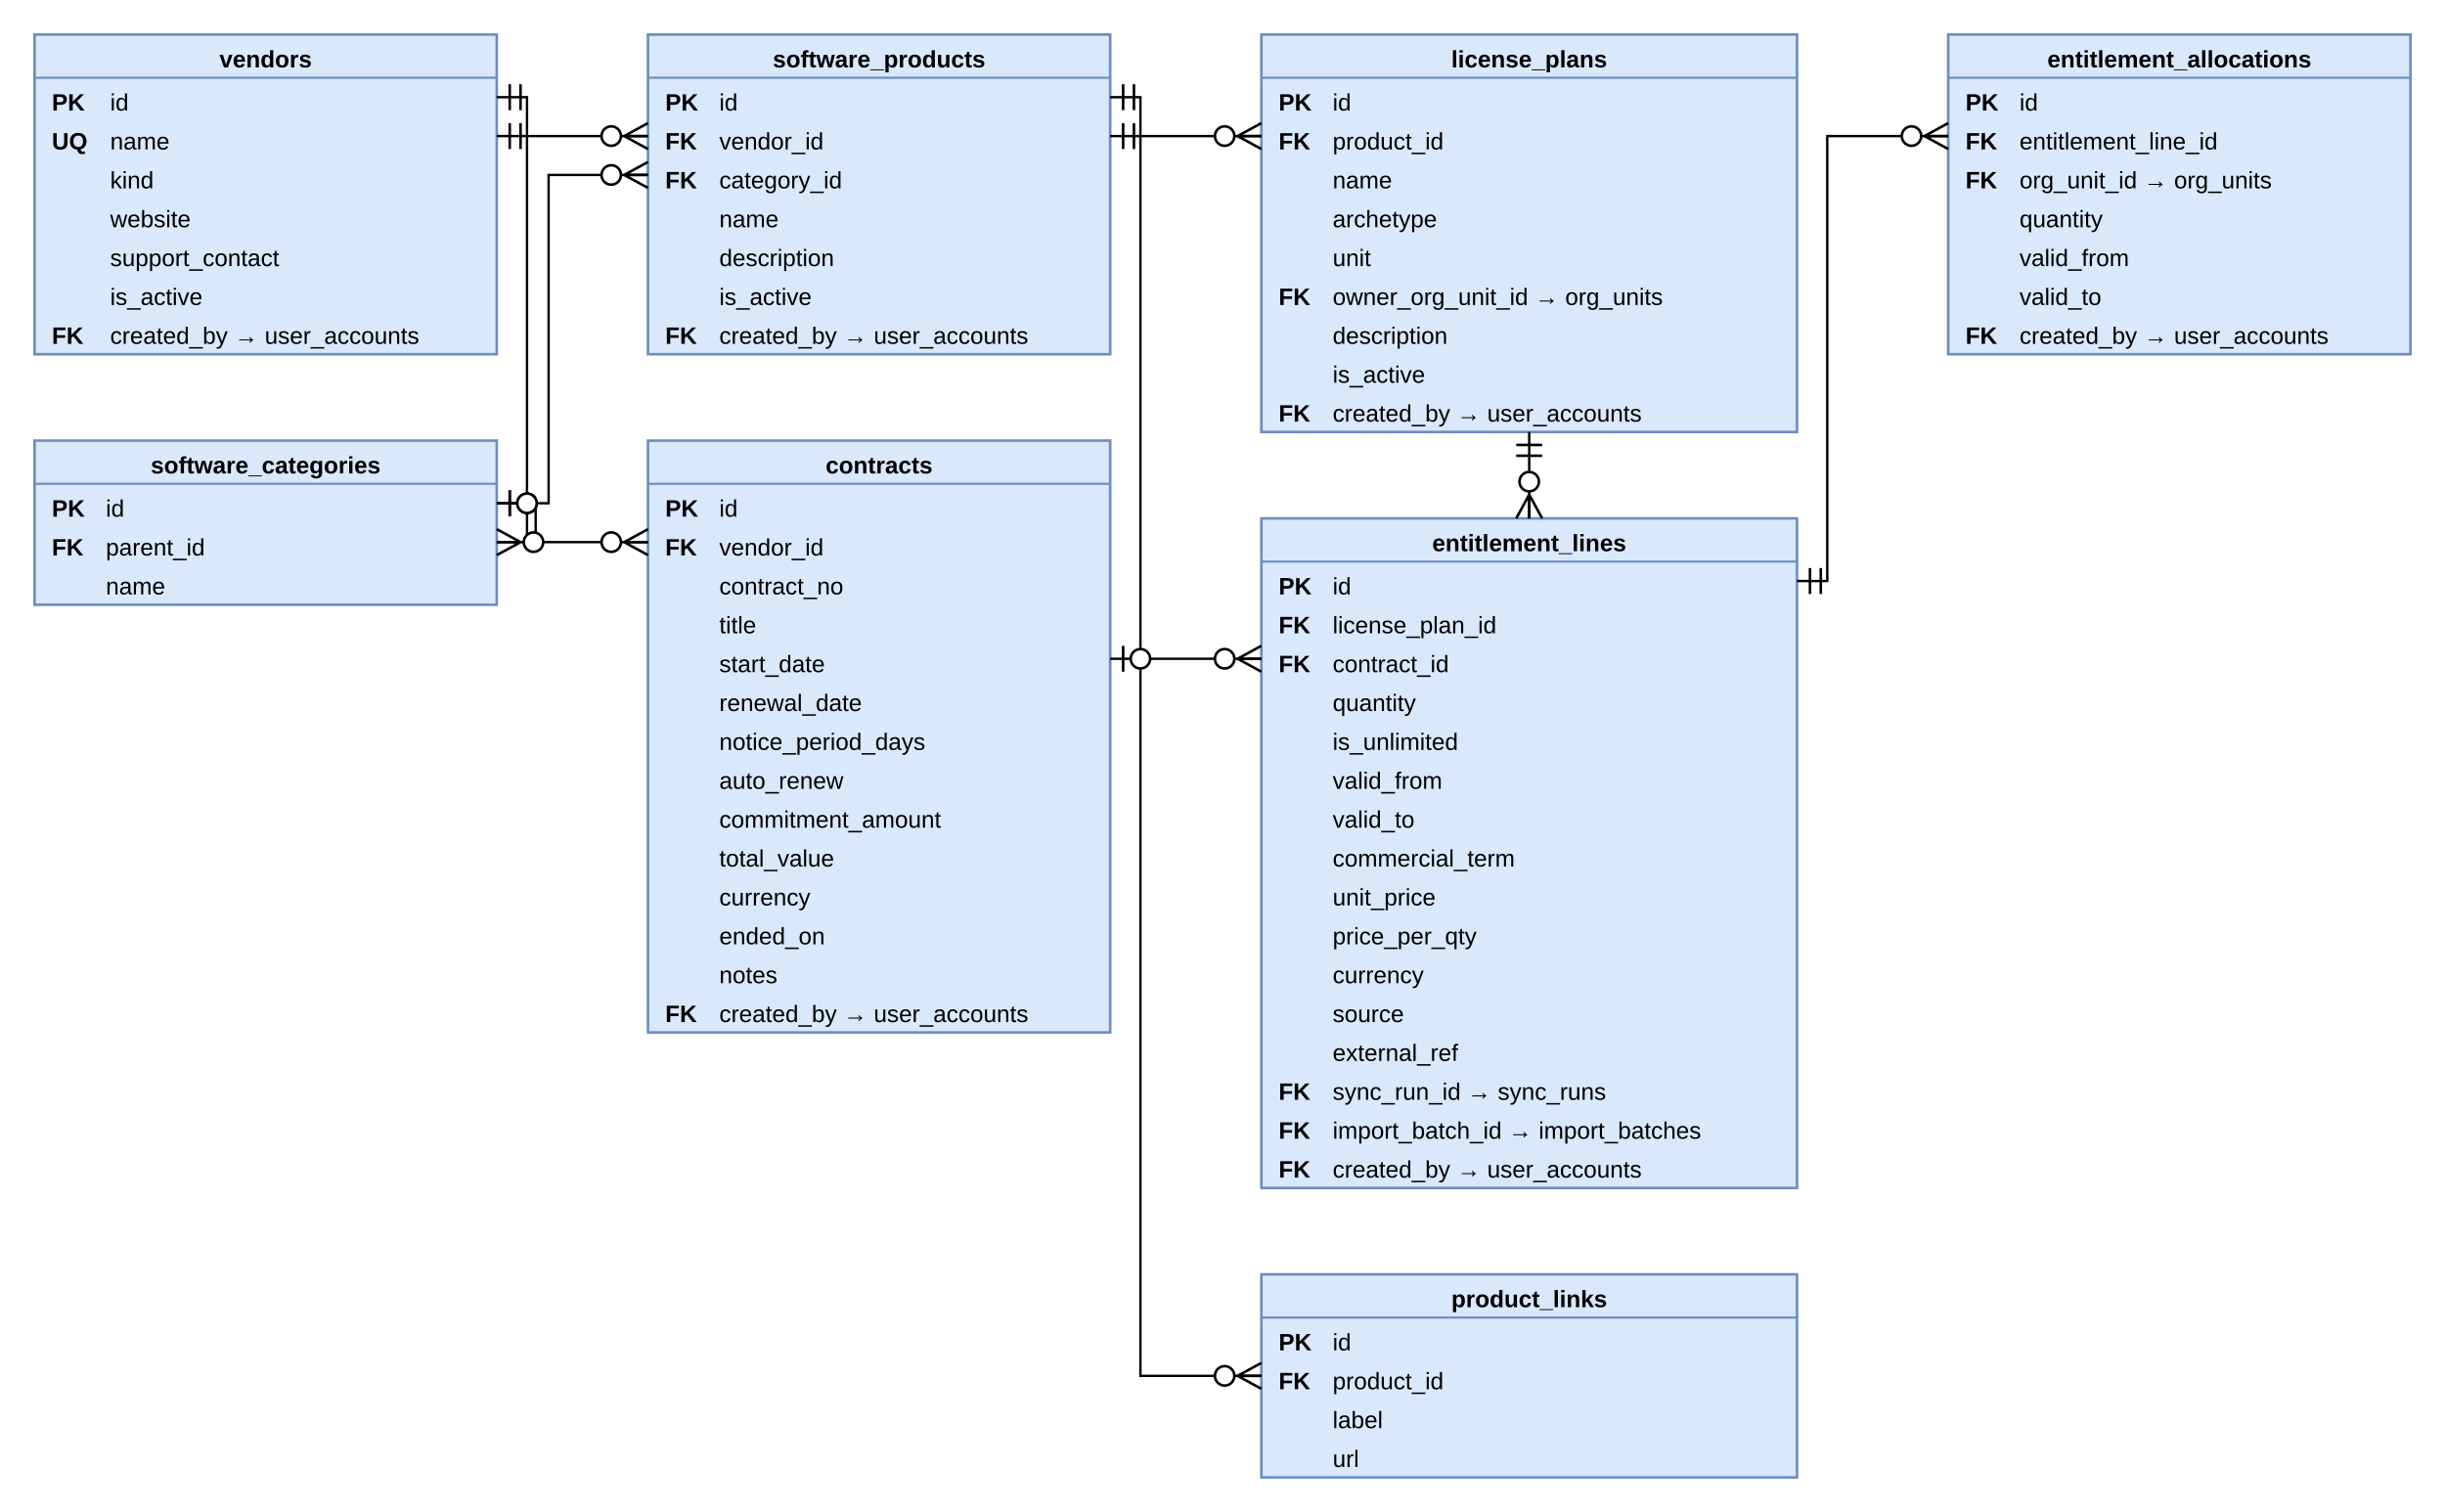
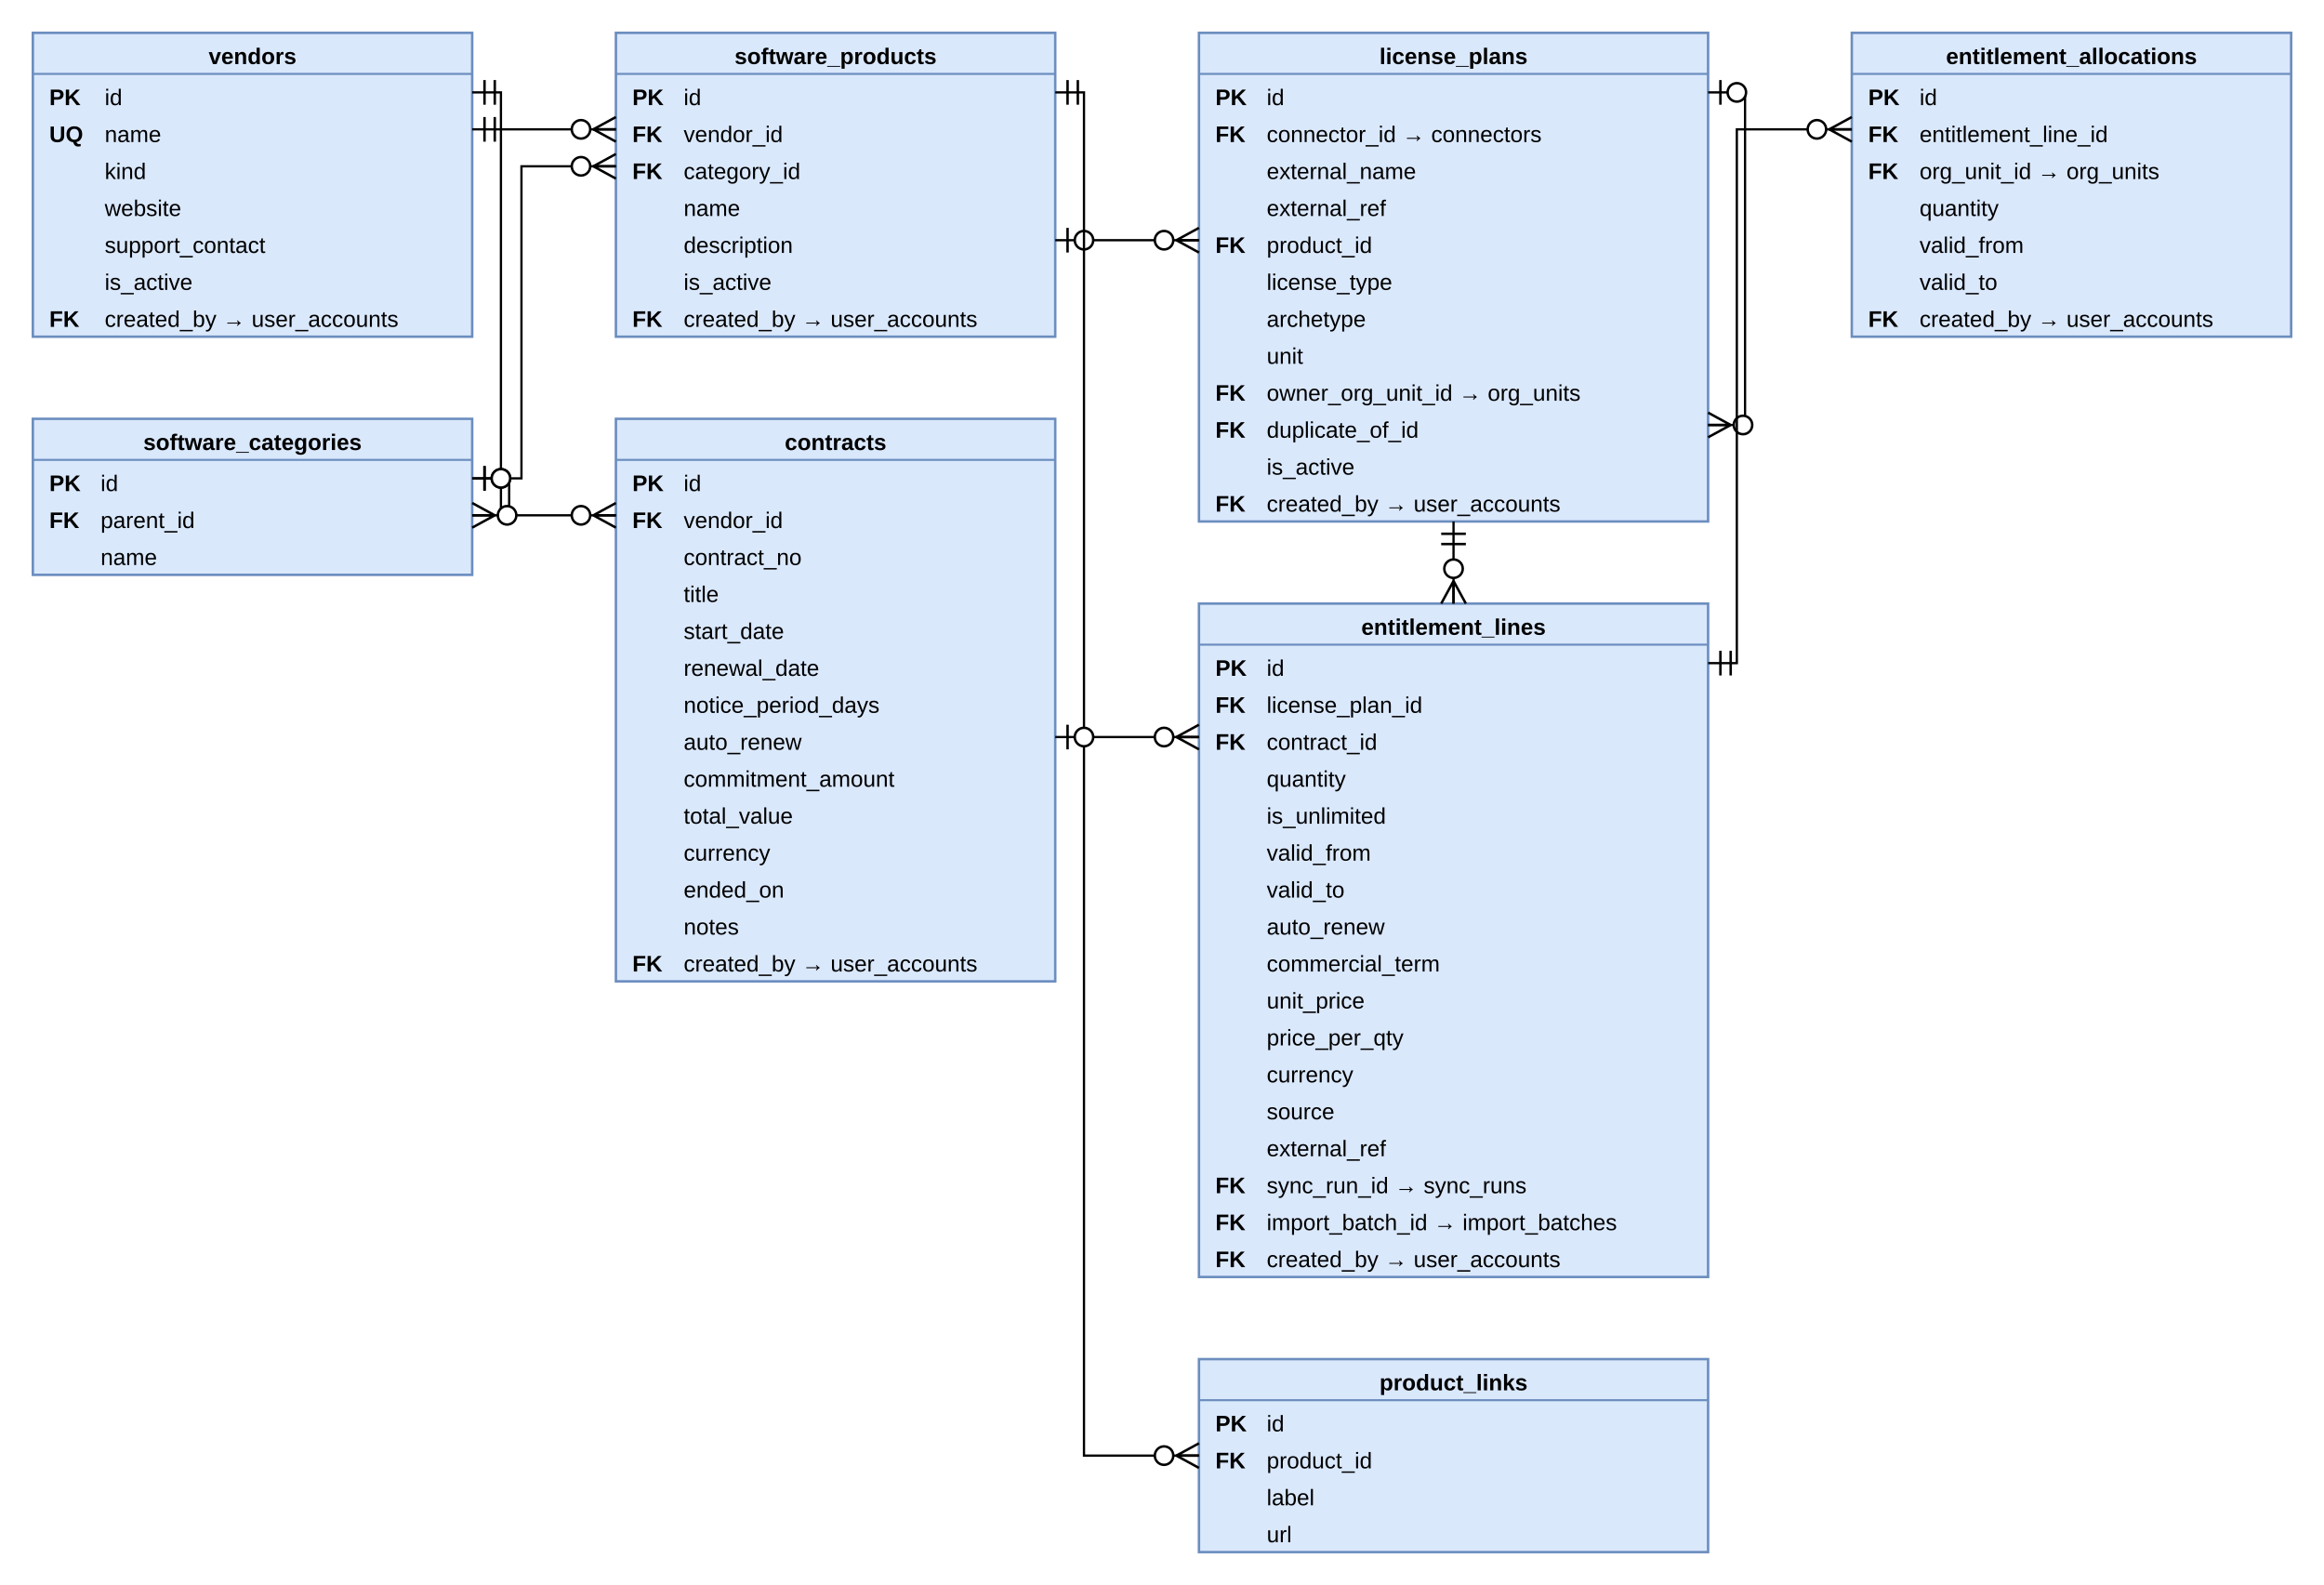
- <svg xmlns="http://www.w3.org/2000/svg" width="1132" height="700" viewBox="0 0 1132 700" font-family="Liberation Sans, Arial, Helvetica, sans-serif">
+ <svg xmlns="http://www.w3.org/2000/svg" width="1132" height="772" viewBox="0 0 1132 772" font-family="Liberation Sans, Arial, Helvetica, sans-serif">
  <rect width="100%" height="100%" fill="#ffffff" />
  <g transform="translate(-4.0,-4.0)">
    <rect x="20" y="20" width="214.0" height="148" fill="#DAE8FC" stroke="#6C8EBF" stroke-width="1.2" />
    <text x="127.0" y="35.2" font-size="11" fill="#000000" text-anchor="middle" font-weight="bold" xml:space="preserve">vendors</text>
    <line x1="20" y1="40" x2="234.0" y2="40" stroke="#6C8EBF" stroke-width="1" />
    <text x="28.0" y="55.2" font-size="11" fill="#000000" text-anchor="start" font-weight="bold" xml:space="preserve">PK</text>
    <text x="55.0" y="55.2" font-size="11" fill="#000000" text-anchor="start" xml:space="preserve">id</text>
    <text x="28.0" y="73.2" font-size="11" fill="#000000" text-anchor="start" font-weight="bold" xml:space="preserve">UQ</text>
    <text x="55.0" y="73.2" font-size="11" fill="#000000" text-anchor="start" xml:space="preserve">name</text>
    <text x="55.0" y="91.2" font-size="11" fill="#000000" text-anchor="start" xml:space="preserve">kind</text>
    <text x="55.0" y="109.2" font-size="11" fill="#000000" text-anchor="start" xml:space="preserve">website</text>
    <text x="55.0" y="127.2" font-size="11" fill="#000000" text-anchor="start" xml:space="preserve">support_contact</text>
    <text x="55.0" y="145.2" font-size="11" fill="#000000" text-anchor="start" xml:space="preserve">is_active</text>
    <text x="28.0" y="163.2" font-size="11" fill="#000000" text-anchor="start" font-weight="bold" xml:space="preserve">FK</text>
    <text x="55.0" y="163.2" font-size="11" fill="#000000" text-anchor="start" xml:space="preserve">created_by → user_accounts</text>
    <rect x="20" y="208" width="214.0" height="76" fill="#DAE8FC" stroke="#6C8EBF" stroke-width="1.2" />
    <text x="127.0" y="223.2" font-size="11" fill="#000000" text-anchor="middle" font-weight="bold" xml:space="preserve">software_categories</text>
    <line x1="20" y1="228" x2="234.0" y2="228" stroke="#6C8EBF" stroke-width="1" />
    <text x="28.0" y="243.2" font-size="11" fill="#000000" text-anchor="start" font-weight="bold" xml:space="preserve">PK</text>
    <text x="53.0" y="243.2" font-size="11" fill="#000000" text-anchor="start" xml:space="preserve">id</text>
    <text x="28.0" y="261.2" font-size="11" fill="#000000" text-anchor="start" font-weight="bold" xml:space="preserve">FK</text>
    <text x="53.0" y="261.2" font-size="11" fill="#000000" text-anchor="start" xml:space="preserve">parent_id</text>
    <text x="53.0" y="279.2" font-size="11" fill="#000000" text-anchor="start" xml:space="preserve">name</text>
    <rect x="304.0" y="20" width="214.0" height="148" fill="#DAE8FC" stroke="#6C8EBF" stroke-width="1.2" />
    <text x="411.0" y="35.2" font-size="11" fill="#000000" text-anchor="middle" font-weight="bold" xml:space="preserve">software_products</text>
    <line x1="304.0" y1="40" x2="518.0" y2="40" stroke="#6C8EBF" stroke-width="1" />
    <text x="312.0" y="55.2" font-size="11" fill="#000000" text-anchor="start" font-weight="bold" xml:space="preserve">PK</text>
    <text x="337.0" y="55.2" font-size="11" fill="#000000" text-anchor="start" xml:space="preserve">id</text>
    <text x="312.0" y="73.2" font-size="11" fill="#000000" text-anchor="start" font-weight="bold" xml:space="preserve">FK</text>
    <text x="337.0" y="73.2" font-size="11" fill="#000000" text-anchor="start" xml:space="preserve">vendor_id</text>
    <text x="312.0" y="91.2" font-size="11" fill="#000000" text-anchor="start" font-weight="bold" xml:space="preserve">FK</text>
    <text x="337.0" y="91.2" font-size="11" fill="#000000" text-anchor="start" xml:space="preserve">category_id</text>
    <text x="337.0" y="109.2" font-size="11" fill="#000000" text-anchor="start" xml:space="preserve">name</text>
    <text x="337.0" y="127.2" font-size="11" fill="#000000" text-anchor="start" xml:space="preserve">description</text>
    <text x="337.0" y="145.2" font-size="11" fill="#000000" text-anchor="start" xml:space="preserve">is_active</text>
    <text x="312.0" y="163.2" font-size="11" fill="#000000" text-anchor="start" font-weight="bold" xml:space="preserve">FK</text>
    <text x="337.0" y="163.2" font-size="11" fill="#000000" text-anchor="start" xml:space="preserve">created_by → user_accounts</text>
    <rect x="304.0" y="208" width="214.0" height="274" fill="#DAE8FC" stroke="#6C8EBF" stroke-width="1.2" />
    <text x="411.0" y="223.2" font-size="11" fill="#000000" text-anchor="middle" font-weight="bold" xml:space="preserve">contracts</text>
    <line x1="304.0" y1="228" x2="518.0" y2="228" stroke="#6C8EBF" stroke-width="1" />
    <text x="312.0" y="243.2" font-size="11" fill="#000000" text-anchor="start" font-weight="bold" xml:space="preserve">PK</text>
    <text x="337.0" y="243.2" font-size="11" fill="#000000" text-anchor="start" xml:space="preserve">id</text>
    <text x="312.0" y="261.2" font-size="11" fill="#000000" text-anchor="start" font-weight="bold" xml:space="preserve">FK</text>
    <text x="337.0" y="261.2" font-size="11" fill="#000000" text-anchor="start" xml:space="preserve">vendor_id</text>
    <text x="337.0" y="279.2" font-size="11" fill="#000000" text-anchor="start" xml:space="preserve">contract_no</text>
    <text x="337.0" y="297.2" font-size="11" fill="#000000" text-anchor="start" xml:space="preserve">title</text>
    <text x="337.0" y="315.2" font-size="11" fill="#000000" text-anchor="start" xml:space="preserve">start_date</text>
    <text x="337.0" y="333.2" font-size="11" fill="#000000" text-anchor="start" xml:space="preserve">renewal_date</text>
    <text x="337.0" y="351.2" font-size="11" fill="#000000" text-anchor="start" xml:space="preserve">notice_period_days</text>
    <text x="337.0" y="369.2" font-size="11" fill="#000000" text-anchor="start" xml:space="preserve">auto_renew</text>
    <text x="337.0" y="387.2" font-size="11" fill="#000000" text-anchor="start" xml:space="preserve">commitment_amount</text>
    <text x="337.0" y="405.2" font-size="11" fill="#000000" text-anchor="start" xml:space="preserve">total_value</text>
    <text x="337.0" y="423.2" font-size="11" fill="#000000" text-anchor="start" xml:space="preserve">currency</text>
    <text x="337.0" y="441.2" font-size="11" fill="#000000" text-anchor="start" xml:space="preserve">ended_on</text>
    <text x="337.0" y="459.2" font-size="11" fill="#000000" text-anchor="start" xml:space="preserve">notes</text>
    <text x="312.0" y="477.2" font-size="11" fill="#000000" text-anchor="start" font-weight="bold" xml:space="preserve">FK</text>
    <text x="337.0" y="477.2" font-size="11" fill="#000000" text-anchor="start" xml:space="preserve">created_by → user_accounts</text>
-     <rect x="588.0" y="20" width="248.0" height="184" fill="#DAE8FC" stroke="#6C8EBF" stroke-width="1.2" />
+     <rect x="588.0" y="20" width="248.0" height="238" fill="#DAE8FC" stroke="#6C8EBF" stroke-width="1.2" />
    <text x="712.0" y="35.2" font-size="11" fill="#000000" text-anchor="middle" font-weight="bold" xml:space="preserve">license_plans</text>
    <line x1="588.0" y1="40" x2="836.0" y2="40" stroke="#6C8EBF" stroke-width="1" />
    <text x="596.0" y="55.2" font-size="11" fill="#000000" text-anchor="start" font-weight="bold" xml:space="preserve">PK</text>
    <text x="621.0" y="55.2" font-size="11" fill="#000000" text-anchor="start" xml:space="preserve">id</text>
    <text x="596.0" y="73.2" font-size="11" fill="#000000" text-anchor="start" font-weight="bold" xml:space="preserve">FK</text>
-     <text x="621.0" y="73.2" font-size="11" fill="#000000" text-anchor="start" xml:space="preserve">product_id</text>
-     <text x="621.0" y="91.2" font-size="11" fill="#000000" text-anchor="start" xml:space="preserve">name</text>
-     <text x="621.0" y="109.2" font-size="11" fill="#000000" text-anchor="start" xml:space="preserve">archetype</text>
-     <text x="621.0" y="127.2" font-size="11" fill="#000000" text-anchor="start" xml:space="preserve">unit</text>
-     <text x="596.0" y="145.2" font-size="11" fill="#000000" text-anchor="start" font-weight="bold" xml:space="preserve">FK</text>
-     <text x="621.0" y="145.2" font-size="11" fill="#000000" text-anchor="start" xml:space="preserve">owner_org_unit_id → org_units</text>
-     <text x="621.0" y="163.2" font-size="11" fill="#000000" text-anchor="start" xml:space="preserve">description</text>
-     <text x="621.0" y="181.2" font-size="11" fill="#000000" text-anchor="start" xml:space="preserve">is_active</text>
+     <text x="621.0" y="73.2" font-size="11" fill="#000000" text-anchor="start" xml:space="preserve">connector_id → connectors</text>
+     <text x="621.0" y="91.2" font-size="11" fill="#000000" text-anchor="start" xml:space="preserve">external_name</text>
+     <text x="621.0" y="109.2" font-size="11" fill="#000000" text-anchor="start" xml:space="preserve">external_ref</text>
+     <text x="596.0" y="127.2" font-size="11" fill="#000000" text-anchor="start" font-weight="bold" xml:space="preserve">FK</text>
+     <text x="621.0" y="127.2" font-size="11" fill="#000000" text-anchor="start" xml:space="preserve">product_id</text>
+     <text x="621.0" y="145.2" font-size="11" fill="#000000" text-anchor="start" xml:space="preserve">license_type</text>
+     <text x="621.0" y="163.2" font-size="11" fill="#000000" text-anchor="start" xml:space="preserve">archetype</text>
+     <text x="621.0" y="181.2" font-size="11" fill="#000000" text-anchor="start" xml:space="preserve">unit</text>
    <text x="596.0" y="199.2" font-size="11" fill="#000000" text-anchor="start" font-weight="bold" xml:space="preserve">FK</text>
-     <text x="621.0" y="199.2" font-size="11" fill="#000000" text-anchor="start" xml:space="preserve">created_by → user_accounts</text>
-     <rect x="588.0" y="244" width="248.0" height="310" fill="#DAE8FC" stroke="#6C8EBF" stroke-width="1.2" />
-     <text x="712.0" y="259.2" font-size="11" fill="#000000" text-anchor="middle" font-weight="bold" xml:space="preserve">entitlement_lines</text>
-     <line x1="588.0" y1="264" x2="836.0" y2="264" stroke="#6C8EBF" stroke-width="1" />
-     <text x="596.0" y="279.2" font-size="11" fill="#000000" text-anchor="start" font-weight="bold" xml:space="preserve">PK</text>
-     <text x="621.0" y="279.2" font-size="11" fill="#000000" text-anchor="start" xml:space="preserve">id</text>
-     <text x="596.0" y="297.2" font-size="11" fill="#000000" text-anchor="start" font-weight="bold" xml:space="preserve">FK</text>
-     <text x="621.0" y="297.2" font-size="11" fill="#000000" text-anchor="start" xml:space="preserve">license_plan_id</text>
-     <text x="596.0" y="315.2" font-size="11" fill="#000000" text-anchor="start" font-weight="bold" xml:space="preserve">FK</text>
-     <text x="621.0" y="315.2" font-size="11" fill="#000000" text-anchor="start" xml:space="preserve">contract_id</text>
-     <text x="621.0" y="333.2" font-size="11" fill="#000000" text-anchor="start" xml:space="preserve">quantity</text>
-     <text x="621.0" y="351.2" font-size="11" fill="#000000" text-anchor="start" xml:space="preserve">is_unlimited</text>
-     <text x="621.0" y="369.2" font-size="11" fill="#000000" text-anchor="start" xml:space="preserve">valid_from</text>
-     <text x="621.0" y="387.2" font-size="11" fill="#000000" text-anchor="start" xml:space="preserve">valid_to</text>
-     <text x="621.0" y="405.2" font-size="11" fill="#000000" text-anchor="start" xml:space="preserve">commercial_term</text>
-     <text x="621.0" y="423.2" font-size="11" fill="#000000" text-anchor="start" xml:space="preserve">unit_price</text>
-     <text x="621.0" y="441.2" font-size="11" fill="#000000" text-anchor="start" xml:space="preserve">price_per_qty</text>
-     <text x="621.0" y="459.2" font-size="11" fill="#000000" text-anchor="start" xml:space="preserve">currency</text>
-     <text x="621.0" y="477.2" font-size="11" fill="#000000" text-anchor="start" xml:space="preserve">source</text>
-     <text x="621.0" y="495.2" font-size="11" fill="#000000" text-anchor="start" xml:space="preserve">external_ref</text>
-     <text x="596.0" y="513.2" font-size="11" fill="#000000" text-anchor="start" font-weight="bold" xml:space="preserve">FK</text>
-     <text x="621.0" y="513.2" font-size="11" fill="#000000" text-anchor="start" xml:space="preserve">sync_run_id → sync_runs</text>
-     <text x="596.0" y="531.2" font-size="11" fill="#000000" text-anchor="start" font-weight="bold" xml:space="preserve">FK</text>
-     <text x="621.0" y="531.2" font-size="11" fill="#000000" text-anchor="start" xml:space="preserve">import_batch_id → import_batches</text>
-     <text x="596.0" y="549.2" font-size="11" fill="#000000" text-anchor="start" font-weight="bold" xml:space="preserve">FK</text>
-     <text x="621.0" y="549.2" font-size="11" fill="#000000" text-anchor="start" xml:space="preserve">created_by → user_accounts</text>
-     <rect x="588.0" y="594" width="248.0" height="94" fill="#DAE8FC" stroke="#6C8EBF" stroke-width="1.2" />
-     <text x="712.0" y="609.2" font-size="11" fill="#000000" text-anchor="middle" font-weight="bold" xml:space="preserve">product_links</text>
-     <line x1="588.0" y1="614" x2="836.0" y2="614" stroke="#6C8EBF" stroke-width="1" />
-     <text x="596.0" y="629.2" font-size="11" fill="#000000" text-anchor="start" font-weight="bold" xml:space="preserve">PK</text>
-     <text x="621.0" y="629.2" font-size="11" fill="#000000" text-anchor="start" xml:space="preserve">id</text>
-     <text x="596.0" y="647.2" font-size="11" fill="#000000" text-anchor="start" font-weight="bold" xml:space="preserve">FK</text>
-     <text x="621.0" y="647.2" font-size="11" fill="#000000" text-anchor="start" xml:space="preserve">product_id</text>
-     <text x="621.0" y="665.2" font-size="11" fill="#000000" text-anchor="start" xml:space="preserve">label</text>
-     <text x="621.0" y="683.2" font-size="11" fill="#000000" text-anchor="start" xml:space="preserve">url</text>
+     <text x="621.0" y="199.2" font-size="11" fill="#000000" text-anchor="start" xml:space="preserve">owner_org_unit_id → org_units</text>
+     <text x="596.0" y="217.2" font-size="11" fill="#000000" text-anchor="start" font-weight="bold" xml:space="preserve">FK</text>
+     <text x="621.0" y="217.2" font-size="11" fill="#000000" text-anchor="start" xml:space="preserve">duplicate_of_id</text>
+     <text x="621.0" y="235.2" font-size="11" fill="#000000" text-anchor="start" xml:space="preserve">is_active</text>
+     <text x="596.0" y="253.2" font-size="11" fill="#000000" text-anchor="start" font-weight="bold" xml:space="preserve">FK</text>
+     <text x="621.0" y="253.2" font-size="11" fill="#000000" text-anchor="start" xml:space="preserve">created_by → user_accounts</text>
+     <rect x="588.0" y="298" width="248.0" height="328" fill="#DAE8FC" stroke="#6C8EBF" stroke-width="1.2" />
+     <text x="712.0" y="313.2" font-size="11" fill="#000000" text-anchor="middle" font-weight="bold" xml:space="preserve">entitlement_lines</text>
+     <line x1="588.0" y1="318" x2="836.0" y2="318" stroke="#6C8EBF" stroke-width="1" />
+     <text x="596.0" y="333.2" font-size="11" fill="#000000" text-anchor="start" font-weight="bold" xml:space="preserve">PK</text>
+     <text x="621.0" y="333.2" font-size="11" fill="#000000" text-anchor="start" xml:space="preserve">id</text>
+     <text x="596.0" y="351.2" font-size="11" fill="#000000" text-anchor="start" font-weight="bold" xml:space="preserve">FK</text>
+     <text x="621.0" y="351.2" font-size="11" fill="#000000" text-anchor="start" xml:space="preserve">license_plan_id</text>
+     <text x="596.0" y="369.2" font-size="11" fill="#000000" text-anchor="start" font-weight="bold" xml:space="preserve">FK</text>
+     <text x="621.0" y="369.2" font-size="11" fill="#000000" text-anchor="start" xml:space="preserve">contract_id</text>
+     <text x="621.0" y="387.2" font-size="11" fill="#000000" text-anchor="start" xml:space="preserve">quantity</text>
+     <text x="621.0" y="405.2" font-size="11" fill="#000000" text-anchor="start" xml:space="preserve">is_unlimited</text>
+     <text x="621.0" y="423.2" font-size="11" fill="#000000" text-anchor="start" xml:space="preserve">valid_from</text>
+     <text x="621.0" y="441.2" font-size="11" fill="#000000" text-anchor="start" xml:space="preserve">valid_to</text>
+     <text x="621.0" y="459.2" font-size="11" fill="#000000" text-anchor="start" xml:space="preserve">auto_renew</text>
+     <text x="621.0" y="477.2" font-size="11" fill="#000000" text-anchor="start" xml:space="preserve">commercial_term</text>
+     <text x="621.0" y="495.2" font-size="11" fill="#000000" text-anchor="start" xml:space="preserve">unit_price</text>
+     <text x="621.0" y="513.2" font-size="11" fill="#000000" text-anchor="start" xml:space="preserve">price_per_qty</text>
+     <text x="621.0" y="531.2" font-size="11" fill="#000000" text-anchor="start" xml:space="preserve">currency</text>
+     <text x="621.0" y="549.2" font-size="11" fill="#000000" text-anchor="start" xml:space="preserve">source</text>
+     <text x="621.0" y="567.2" font-size="11" fill="#000000" text-anchor="start" xml:space="preserve">external_ref</text>
+     <text x="596.0" y="585.2" font-size="11" fill="#000000" text-anchor="start" font-weight="bold" xml:space="preserve">FK</text>
+     <text x="621.0" y="585.2" font-size="11" fill="#000000" text-anchor="start" xml:space="preserve">sync_run_id → sync_runs</text>
+     <text x="596.0" y="603.2" font-size="11" fill="#000000" text-anchor="start" font-weight="bold" xml:space="preserve">FK</text>
+     <text x="621.0" y="603.2" font-size="11" fill="#000000" text-anchor="start" xml:space="preserve">import_batch_id → import_batches</text>
+     <text x="596.0" y="621.2" font-size="11" fill="#000000" text-anchor="start" font-weight="bold" xml:space="preserve">FK</text>
+     <text x="621.0" y="621.2" font-size="11" fill="#000000" text-anchor="start" xml:space="preserve">created_by → user_accounts</text>
+     <rect x="588.0" y="666" width="248.0" height="94" fill="#DAE8FC" stroke="#6C8EBF" stroke-width="1.2" />
+     <text x="712.0" y="681.2" font-size="11" fill="#000000" text-anchor="middle" font-weight="bold" xml:space="preserve">product_links</text>
+     <line x1="588.0" y1="686" x2="836.0" y2="686" stroke="#6C8EBF" stroke-width="1" />
+     <text x="596.0" y="701.2" font-size="11" fill="#000000" text-anchor="start" font-weight="bold" xml:space="preserve">PK</text>
+     <text x="621.0" y="701.2" font-size="11" fill="#000000" text-anchor="start" xml:space="preserve">id</text>
+     <text x="596.0" y="719.2" font-size="11" fill="#000000" text-anchor="start" font-weight="bold" xml:space="preserve">FK</text>
+     <text x="621.0" y="719.2" font-size="11" fill="#000000" text-anchor="start" xml:space="preserve">product_id</text>
+     <text x="621.0" y="737.2" font-size="11" fill="#000000" text-anchor="start" xml:space="preserve">label</text>
+     <text x="621.0" y="755.2" font-size="11" fill="#000000" text-anchor="start" xml:space="preserve">url</text>
    <rect x="906.0" y="20" width="214.0" height="148" fill="#DAE8FC" stroke="#6C8EBF" stroke-width="1.2" />
    <text x="1013.0" y="35.2" font-size="11" fill="#000000" text-anchor="middle" font-weight="bold" xml:space="preserve">entitlement_allocations</text>
    <line x1="906.0" y1="40" x2="1120.0" y2="40" stroke="#6C8EBF" stroke-width="1" />
    <text x="914.0" y="55.2" font-size="11" fill="#000000" text-anchor="start" font-weight="bold" xml:space="preserve">PK</text>
    <text x="939.0" y="55.2" font-size="11" fill="#000000" text-anchor="start" xml:space="preserve">id</text>
    <text x="914.0" y="73.2" font-size="11" fill="#000000" text-anchor="start" font-weight="bold" xml:space="preserve">FK</text>
    <text x="939.0" y="73.2" font-size="11" fill="#000000" text-anchor="start" xml:space="preserve">entitlement_line_id</text>
    <text x="914.0" y="91.2" font-size="11" fill="#000000" text-anchor="start" font-weight="bold" xml:space="preserve">FK</text>
    <text x="939.0" y="91.2" font-size="11" fill="#000000" text-anchor="start" xml:space="preserve">org_unit_id → org_units</text>
    <text x="939.0" y="109.2" font-size="11" fill="#000000" text-anchor="start" xml:space="preserve">quantity</text>
    <text x="939.0" y="127.2" font-size="11" fill="#000000" text-anchor="start" xml:space="preserve">valid_from</text>
    <text x="939.0" y="145.2" font-size="11" fill="#000000" text-anchor="start" xml:space="preserve">valid_to</text>
    <text x="914.0" y="163.2" font-size="11" fill="#000000" text-anchor="start" font-weight="bold" xml:space="preserve">FK</text>
    <text x="939.0" y="163.2" font-size="11" fill="#000000" text-anchor="start" xml:space="preserve">created_by → user_accounts</text>
    <path d="M234.0,49.0 L248.0,49.0 L248.0,255.0 L304.0,255.0" fill="none" stroke="#000000" stroke-width="1.1" />
    <path d="M293.0,255.0 L304.0,261.0 M293.0,255.0 L304.0,249.0 M293.0,255.0 L304.0,255.0" fill="none" stroke="#000000" stroke-width="1.2" />
    <circle cx="287.0" cy="255.0" r="4.5" fill="#fff" stroke="#000000" stroke-width="1.2" />
    <path d="M240.0,43.0 L240.0,55.0" stroke="#000000" stroke-width="1.2" />
    <path d="M245.0,43.0 L245.0,55.0" stroke="#000000" stroke-width="1.2" />
    <path d="M234.0,67.0 L304.0,67.0" fill="none" stroke="#000000" stroke-width="1.1" />
    <path d="M293.0,67.0 L304.0,73.0 M293.0,67.0 L304.0,61.0 M293.0,67.0 L304.0,67.0" fill="none" stroke="#000000" stroke-width="1.2" />
    <circle cx="287.0" cy="67.0" r="4.5" fill="#fff" stroke="#000000" stroke-width="1.2" />
    <path d="M240.0,61.0 L240.0,73.0" stroke="#000000" stroke-width="1.2" />
    <path d="M245.0,61.0 L245.0,73.0" stroke="#000000" stroke-width="1.2" />
+     <path d="M234.0,237.0 L252.0,237.0 L252.0,255.0 L234.0,255.0" fill="none" stroke="#000000" stroke-width="1.1" />
+     <path d="M245.0,255.0 L234.0,249.0 M245.0,255.0 L234.0,261.0 M245.0,255.0 L234.0,255.0" fill="none" stroke="#000000" stroke-width="1.2" />
+     <circle cx="251.0" cy="255.0" r="4.5" fill="#fff" stroke="#000000" stroke-width="1.2" />
+     <path d="M240.0,231.0 L240.0,243.0" stroke="#000000" stroke-width="1.2" />
+     <circle cx="248.0" cy="237.0" r="4.5" fill="#fff" stroke="#000000" stroke-width="1.2" />
    <path d="M234.0,237.0 L258.0,237.0 L258.0,85.0 L304.0,85.0" fill="none" stroke="#000000" stroke-width="1.1" />
    <path d="M293.0,85.0 L304.0,91.0 M293.0,85.0 L304.0,79.0 M293.0,85.0 L304.0,85.0" fill="none" stroke="#000000" stroke-width="1.2" />
    <circle cx="287.0" cy="85.0" r="4.5" fill="#fff" stroke="#000000" stroke-width="1.2" />
    <path d="M240.0,231.0 L240.0,243.0" stroke="#000000" stroke-width="1.2" />
    <circle cx="248.0" cy="237.0" r="4.5" fill="#fff" stroke="#000000" stroke-width="1.2" />
-     <path d="M234.0,237.0 L252.0,237.0 L252.0,255.0 L234.0,255.0" fill="none" stroke="#000000" stroke-width="1.1" />
-     <path d="M245.0,255.0 L234.0,249.0 M245.0,255.0 L234.0,261.0 M245.0,255.0 L234.0,255.0" fill="none" stroke="#000000" stroke-width="1.2" />
-     <circle cx="251.0" cy="255.0" r="4.5" fill="#fff" stroke="#000000" stroke-width="1.2" />
-     <path d="M240.0,231.0 L240.0,243.0" stroke="#000000" stroke-width="1.2" />
-     <circle cx="248.0" cy="237.0" r="4.5" fill="#fff" stroke="#000000" stroke-width="1.2" />
-     <path d="M518.0,49.0 L532.0,49.0 L532.0,641.0 L588.0,641.0" fill="none" stroke="#000000" stroke-width="1.1" />
-     <path d="M577.0,641.0 L588.0,647.0 M577.0,641.0 L588.0,635.0 M577.0,641.0 L588.0,641.0" fill="none" stroke="#000000" stroke-width="1.2" />
-     <circle cx="571.0" cy="641.0" r="4.5" fill="#fff" stroke="#000000" stroke-width="1.2" />
+     <path d="M518.0,121.0 L588.0,121.0" fill="none" stroke="#000000" stroke-width="1.1" />
+     <path d="M577.0,121.0 L588.0,127.0 M577.0,121.0 L588.0,115.0 M577.0,121.0 L588.0,121.0" fill="none" stroke="#000000" stroke-width="1.2" />
+     <circle cx="571.0" cy="121.0" r="4.5" fill="#fff" stroke="#000000" stroke-width="1.2" />
+     <path d="M524.0,115.0 L524.0,127.0" stroke="#000000" stroke-width="1.2" />
+     <circle cx="532.0" cy="121.0" r="4.5" fill="#fff" stroke="#000000" stroke-width="1.2" />
+     <path d="M518.0,49.0 L532.0,49.0 L532.0,713.0 L588.0,713.0" fill="none" stroke="#000000" stroke-width="1.1" />
+     <path d="M577.0,713.0 L588.0,719.0 M577.0,713.0 L588.0,707.0 M577.0,713.0 L588.0,713.0" fill="none" stroke="#000000" stroke-width="1.2" />
+     <circle cx="571.0" cy="713.0" r="4.5" fill="#fff" stroke="#000000" stroke-width="1.2" />
    <path d="M524.0,43.0 L524.0,55.0" stroke="#000000" stroke-width="1.2" />
    <path d="M529.0,43.0 L529.0,55.0" stroke="#000000" stroke-width="1.2" />
-     <path d="M518.0,67.0 L588.0,67.0" fill="none" stroke="#000000" stroke-width="1.1" />
-     <path d="M577.0,67.0 L588.0,73.0 M577.0,67.0 L588.0,61.0 M577.0,67.0 L588.0,67.0" fill="none" stroke="#000000" stroke-width="1.2" />
-     <circle cx="571.0" cy="67.0" r="4.5" fill="#fff" stroke="#000000" stroke-width="1.2" />
-     <path d="M524.0,61.0 L524.0,73.0" stroke="#000000" stroke-width="1.2" />
-     <path d="M529.0,61.0 L529.0,73.0" stroke="#000000" stroke-width="1.2" />
-     <path d="M518.0,309.0 L588.0,309.0" fill="none" stroke="#000000" stroke-width="1.1" />
-     <path d="M577.0,309.0 L588.0,315.0 M577.0,309.0 L588.0,303.0 M577.0,309.0 L588.0,309.0" fill="none" stroke="#000000" stroke-width="1.2" />
-     <circle cx="571.0" cy="309.0" r="4.5" fill="#fff" stroke="#000000" stroke-width="1.2" />
-     <path d="M524.0,303.0 L524.0,315.0" stroke="#000000" stroke-width="1.2" />
-     <circle cx="532.0" cy="309.0" r="4.5" fill="#fff" stroke="#000000" stroke-width="1.2" />
-     <path d="M712.0,204.0 L712.0,244.0" fill="none" stroke="#000000" stroke-width="1.1" />
-     <path d="M712.0,233.0 L706.0,244.0 M712.0,233.0 L718.0,244.0 M712.0,233.0 L712.0,244.0" fill="none" stroke="#000000" stroke-width="1.2" />
-     <circle cx="712.0" cy="227.0" r="4.5" fill="#fff" stroke="#000000" stroke-width="1.2" />
-     <path d="M718.0,210.0 L706.0,210.0" stroke="#000000" stroke-width="1.2" />
-     <path d="M718.0,215.0 L706.0,215.0" stroke="#000000" stroke-width="1.2" />
-     <path d="M836.0,273.0 L850.0,273.0 L850.0,67.0 L906.0,67.0" fill="none" stroke="#000000" stroke-width="1.1" />
+     <path d="M518.0,363.0 L588.0,363.0" fill="none" stroke="#000000" stroke-width="1.1" />
+     <path d="M577.0,363.0 L588.0,369.0 M577.0,363.0 L588.0,357.0 M577.0,363.0 L588.0,363.0" fill="none" stroke="#000000" stroke-width="1.2" />
+     <circle cx="571.0" cy="363.0" r="4.5" fill="#fff" stroke="#000000" stroke-width="1.2" />
+     <path d="M524.0,357.0 L524.0,369.0" stroke="#000000" stroke-width="1.2" />
+     <circle cx="532.0" cy="363.0" r="4.5" fill="#fff" stroke="#000000" stroke-width="1.2" />
+     <path d="M712.0,258.0 L712.0,298.0" fill="none" stroke="#000000" stroke-width="1.1" />
+     <path d="M712.0,287.0 L706.0,298.0 M712.0,287.0 L718.0,298.0 M712.0,287.0 L712.0,298.0" fill="none" stroke="#000000" stroke-width="1.2" />
+     <circle cx="712.0" cy="281.0" r="4.5" fill="#fff" stroke="#000000" stroke-width="1.2" />
+     <path d="M718.0,264.0 L706.0,264.0" stroke="#000000" stroke-width="1.2" />
+     <path d="M718.0,269.0 L706.0,269.0" stroke="#000000" stroke-width="1.2" />
+     <path d="M836.0,49.0 L854.0,49.0 L854.0,211.0 L836.0,211.0" fill="none" stroke="#000000" stroke-width="1.1" />
+     <path d="M847.0,211.0 L836.0,205.0 M847.0,211.0 L836.0,217.0 M847.0,211.0 L836.0,211.0" fill="none" stroke="#000000" stroke-width="1.2" />
+     <circle cx="853.0" cy="211.0" r="4.5" fill="#fff" stroke="#000000" stroke-width="1.2" />
+     <path d="M842.0,43.0 L842.0,55.0" stroke="#000000" stroke-width="1.2" />
+     <circle cx="850.0" cy="49.0" r="4.5" fill="#fff" stroke="#000000" stroke-width="1.2" />
+     <path d="M836.0,327.0 L850.0,327.0 L850.0,67.0 L906.0,67.0" fill="none" stroke="#000000" stroke-width="1.1" />
    <path d="M895.0,67.0 L906.0,73.0 M895.0,67.0 L906.0,61.0 M895.0,67.0 L906.0,67.0" fill="none" stroke="#000000" stroke-width="1.2" />
    <circle cx="889.0" cy="67.0" r="4.5" fill="#fff" stroke="#000000" stroke-width="1.2" />
-     <path d="M842.0,267.0 L842.0,279.0" stroke="#000000" stroke-width="1.2" />
-     <path d="M847.0,267.0 L847.0,279.0" stroke="#000000" stroke-width="1.2" />
+     <path d="M842.0,321.0 L842.0,333.0" stroke="#000000" stroke-width="1.2" />
+     <path d="M847.0,321.0 L847.0,333.0" stroke="#000000" stroke-width="1.2" />
  </g>
</svg>
